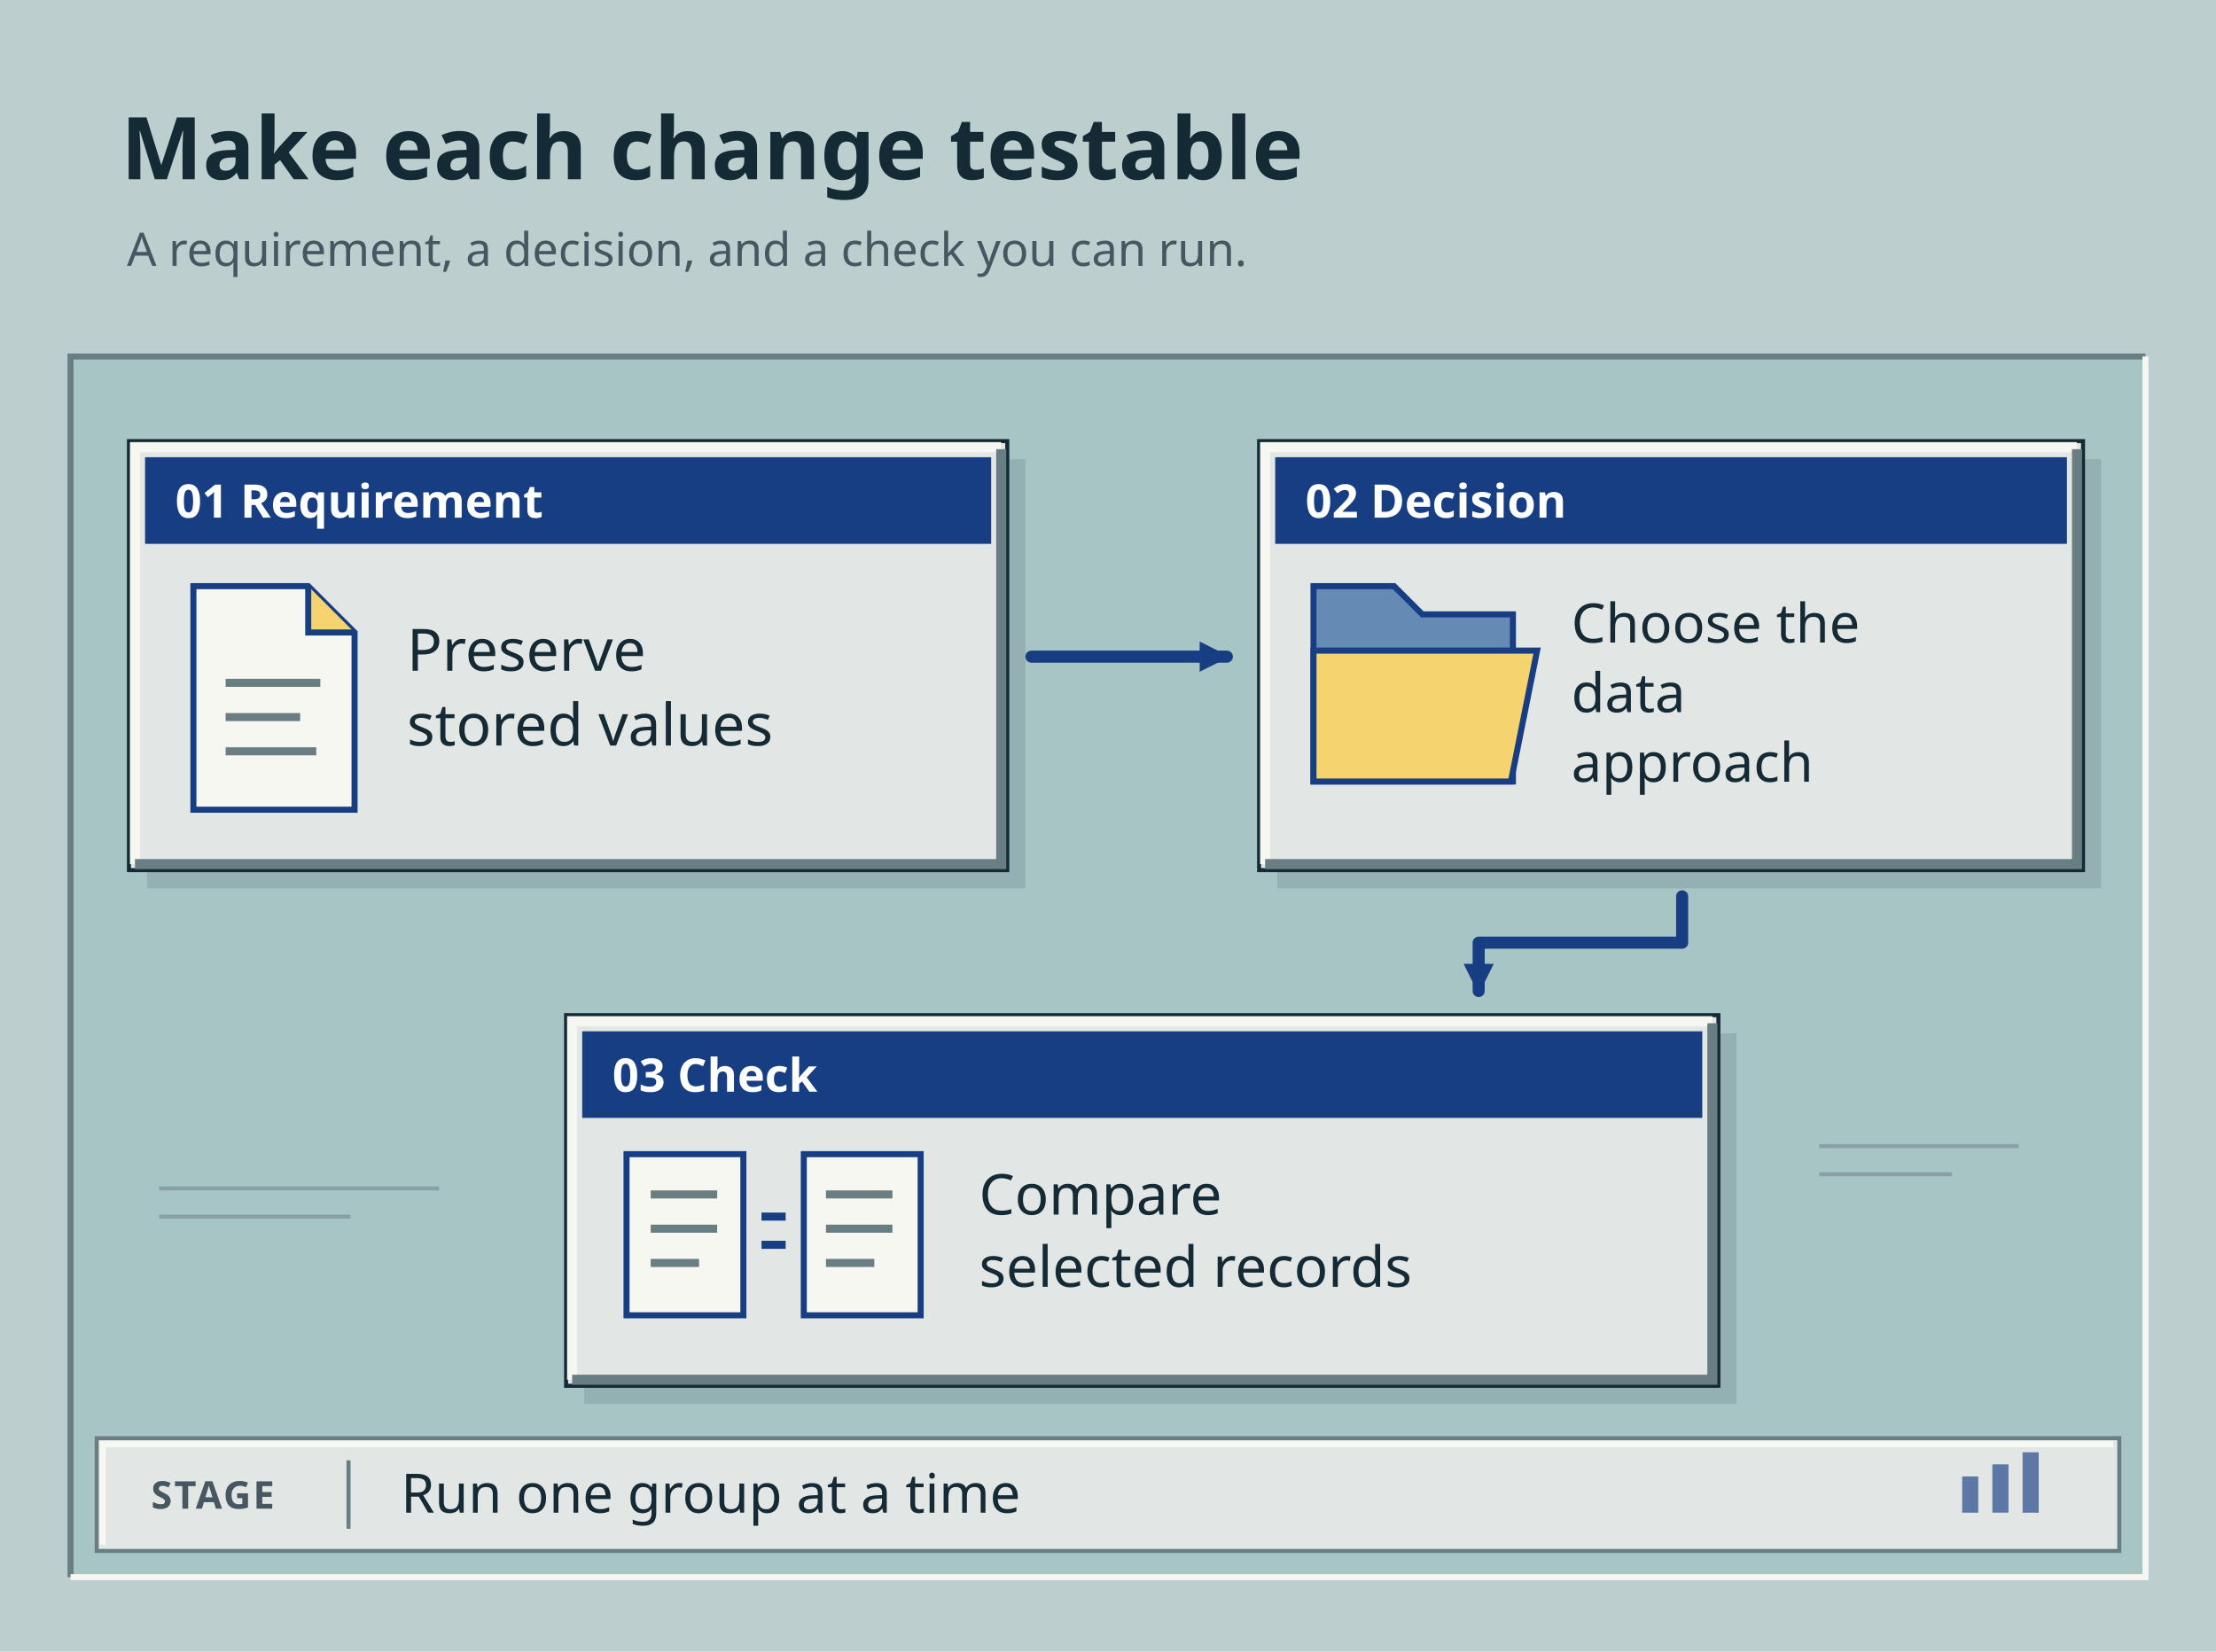
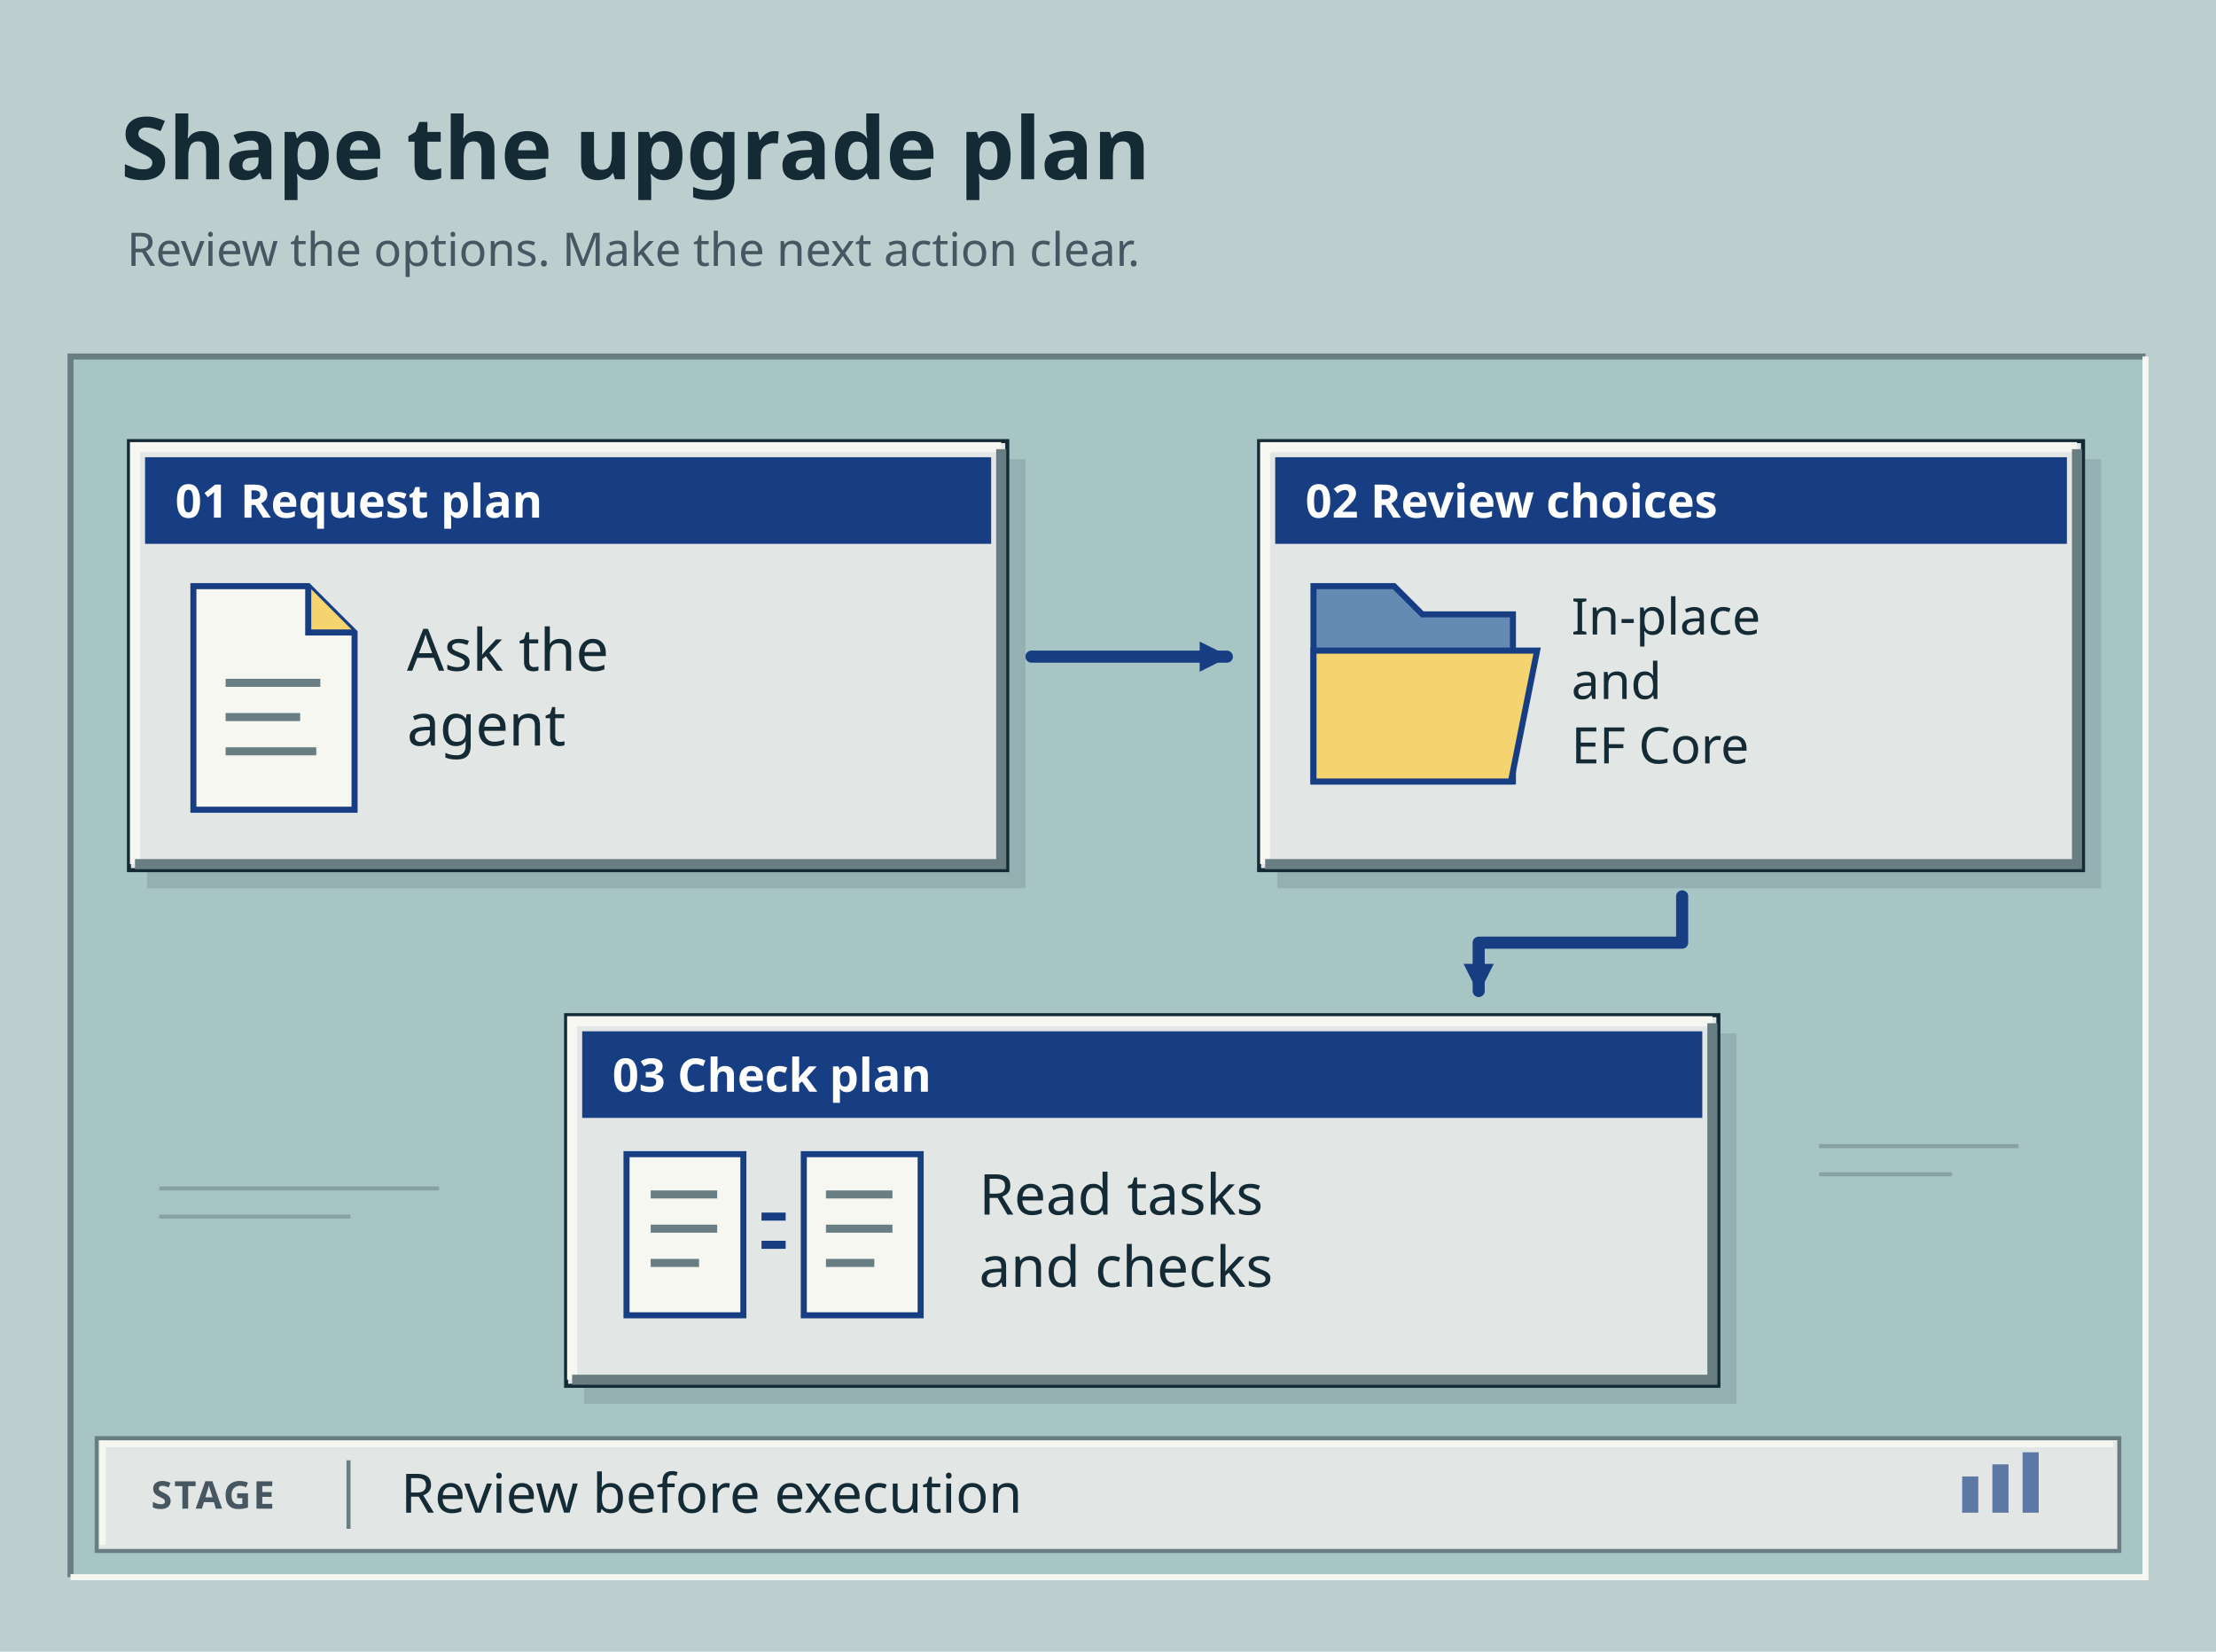
<svg xmlns="http://www.w3.org/2000/svg" width="1100" height="820" viewBox="0 0 1100 820" role="img" aria-labelledby="illustration-plan-light-title illustration-plan-light-desc" data-illustration="plan" data-era="1990s" data-theme="light">
  <defs>
    <marker id="illustration-plan-light-arrow" viewBox="0 0 12 12" refX="10" refY="6" markerWidth="18" markerHeight="18" markerUnits="userSpaceOnUse" orient="auto-start-reverse">
      <path d="M1 1L11 6 1 11Z" fill="#173e82" />
    </marker>
    <marker id="illustration-plan-light-return" viewBox="0 0 12 12" refX="10" refY="6" markerWidth="16" markerHeight="16" markerUnits="userSpaceOnUse" orient="auto-start-reverse">
      <path d="M1 1L11 6 1 11" fill="none" stroke="#465761" stroke-width="2" />
    </marker>
    <marker id="illustration-plan-light-trail" viewBox="0 0 12 12" refX="10" refY="6" markerWidth="18" markerHeight="18" markerUnits="userSpaceOnUse" orient="auto">
      <path d="M1 1L11 6 1 11Z" fill="#f7f7f1" />
    </marker>
  </defs>
  <rect width="1100" height="820" fill="#bdcecf" />
  <text x="60" y="89" fill="#142a35" font-size="43" font-weight="700" text-anchor="start" font-family="Verdana, Tahoma, sans-serif" letter-spacing="0">
-     <tspan x="60" dy="0">Make each change testable</tspan>
+     <tspan x="60" dy="0">Shape the upgrade plan</tspan>
  </text>
  <text x="63" y="132" fill="#465761" font-size="23" font-weight="400" text-anchor="start" font-family="Trebuchet MS, Verdana, sans-serif" letter-spacing="0">
-     <tspan x="63" dy="0">A requirement, a decision, and a check you can run.</tspan>
+     <tspan x="63" dy="0">Review the options. Make the next action clear.</tspan>
  </text>
  <rect x="35" y="177" width="1030" height="606" fill="#168b8e" opacity=".13" />
  <path d="M35 783V177H1065" fill="none" stroke="#697e83" stroke-width="3" />
  <path d="M1065 177V783H35" fill="none" stroke="#f7f7f1" stroke-width="3" />
  <path d="M73 228h436v213H73Z" fill="#142a35" opacity=".14" />
  <rect x="64" y="219" width="436" height="213" fill="#e2e6e5" stroke="#142a35" stroke-width="2" />
  <path d="M67 429V222H497" fill="none" stroke="#f7f7f1" stroke-width="5" />
  <path d="M497 223V429H67" fill="none" stroke="#697e83" stroke-width="5" />
  <rect x="72" y="227" width="420" height="43" fill="#173e82" />
  <text x="87" y="257" fill="#ffffff" font-size="23" font-weight="700" text-anchor="start" font-family="Verdana, Tahoma, sans-serif" letter-spacing="0">
-     <tspan x="87" dy="0">01  Requirement</tspan>
+     <tspan x="87" dy="0">01  Request plan</tspan>
  </text>
  <path d="M96 291h57l23 23v88H96Z" fill="#f7f7f1" stroke="#173e82" stroke-width="3" />
  <path d="M153 291v23h23" fill="#f5d36e" stroke="#173e82" stroke-width="3" />
  <path d="M112 339h47M112 356h37M112 373h45" stroke="#697e83" stroke-width="4" />
  <text x="202" y="333" fill="#142a35" font-size="29" font-weight="400" text-anchor="start" font-family="Verdana, Tahoma, sans-serif" letter-spacing="0">
-     <tspan x="202" dy="0">Preserve</tspan>
-     <tspan x="202" dy="37.12">stored values</tspan>
+     <tspan x="202" dy="0">Ask the</tspan>
+     <tspan x="202" dy="37.12">agent</tspan>
  </text>
  <path d="M512 326H609" fill="none" stroke="#173e82" stroke-width="6" stroke-linecap="round" stroke-linejoin="round" opacity="1" marker-end="url(#illustration-plan-light-arrow)" />
  <path d="M634 228h409v213H634Z" fill="#142a35" opacity=".14" />
  <rect x="625" y="219" width="409" height="213" fill="#e2e6e5" stroke="#142a35" stroke-width="2" />
  <path d="M628 429V222H1031" fill="none" stroke="#f7f7f1" stroke-width="5" />
  <path d="M1031 223V429H628" fill="none" stroke="#697e83" stroke-width="5" />
  <rect x="633" y="227" width="393" height="43" fill="#173e82" />
  <text x="648" y="257" fill="#ffffff" font-size="23" font-weight="700" text-anchor="start" font-family="Verdana, Tahoma, sans-serif" letter-spacing="0">
-     <tspan x="648" dy="0">02  Decision</tspan>
+     <tspan x="648" dy="0">02  Review choices</tspan>
  </text>
  <path d="M652 315v-24h40l14 14h45v83H652Z" fill="#658ab4" stroke="#173e82" stroke-width="3" />
  <path d="M652 323h111l-13 65h-98Z" fill="#f5d36e" stroke="#173e82" stroke-width="3" />
-   <text x="780" y="319" fill="#142a35" font-size="27" font-weight="400" text-anchor="start" font-family="Verdana, Tahoma, sans-serif" letter-spacing="0">
-     <tspan x="780" dy="0">Choose the</tspan>
-     <tspan x="780" dy="34.56">data</tspan>
-     <tspan x="780" dy="34.56">approach</tspan>
+   <text x="780" y="315" fill="#142a35" font-size="25" font-weight="400" text-anchor="start" font-family="Verdana, Tahoma, sans-serif" letter-spacing="0">
+     <tspan x="780" dy="0">In-place</tspan>
+     <tspan x="780" dy="32">and</tspan>
+     <tspan x="780" dy="32">EF Core</tspan>
  </text>
  <path d="M835 445V468H734V492" fill="none" stroke="#173e82" stroke-width="6" stroke-linecap="round" stroke-linejoin="round" opacity="1" marker-end="url(#illustration-plan-light-arrow)" />
  <path d="M290 513h572v184H290Z" fill="#142a35" opacity=".14" />
  <rect x="281" y="504" width="572" height="184" fill="#e2e6e5" stroke="#142a35" stroke-width="2" />
  <path d="M284 685V507H850" fill="none" stroke="#f7f7f1" stroke-width="5" />
  <path d="M850 508V685H284" fill="none" stroke="#697e83" stroke-width="5" />
  <rect x="289" y="512" width="556" height="43" fill="#173e82" />
  <text x="304" y="542" fill="#ffffff" font-size="23" font-weight="700" text-anchor="start" font-family="Verdana, Tahoma, sans-serif" letter-spacing="0">
-     <tspan x="304" dy="0">03  Check</tspan>
+     <tspan x="304" dy="0">03  Check plan</tspan>
  </text>
  <path d="M311 573h58v80h-58Z" fill="#f7f7f1" stroke="#173e82" stroke-width="3" />
  <path d="M399 573h58v80h-58Z" fill="#f7f7f1" stroke="#173e82" stroke-width="3" />
  <path d="M323 593h33M323 610h33M323 627h24M410 593h33M410 610h33M410 627h24" stroke="#697e83" stroke-width="4" />
  <path d="M378 604h12M378 618h12" stroke="#173e82" stroke-width="4" />
  <text x="486" y="603" fill="#142a35" font-size="28" font-weight="400" text-anchor="start" font-family="Verdana, Tahoma, sans-serif" letter-spacing="0">
-     <tspan x="486" dy="0">Compare</tspan>
-     <tspan x="486" dy="35.84">selected records</tspan>
+     <tspan x="486" dy="0">Read tasks</tspan>
+     <tspan x="486" dy="35.84">and checks</tspan>
  </text>
  <path d="M79 590h139M79 604h95M903 569h99M903 583h66" stroke="#697e83" stroke-width="2" opacity=".5" />
  <rect x="48" y="714" width="1004" height="56" fill="#e2e6e5" stroke="#697e83" stroke-width="2" />
  <path d="M51 767v-50h998" fill="none" stroke="#f7f7f1" stroke-width="3" />
  <text x="75" y="749" fill="#465761" font-size="19" font-weight="700" text-anchor="start" font-family="Verdana, sans-serif" letter-spacing="1">
    <tspan x="75" dy="0">STAGE</tspan>
  </text>
  <path d="M173 725v34" stroke="#697e83" stroke-width="2" />
  <text x="199" y="751" fill="#142a35" font-size="27" font-weight="400" text-anchor="start" font-family="Verdana, Tahoma, sans-serif" letter-spacing="0">
-     <tspan x="199" dy="0">Run one group at a time</tspan>
+     <tspan x="199" dy="0">Review before execution</tspan>
  </text>
  <g fill="#173e82" opacity=".65">
    <rect x="974" y="733" width="8" height="18" />
    <rect x="989" y="727" width="8" height="24" />
    <rect x="1004" y="721" width="8" height="30" />
  </g>
</svg>
